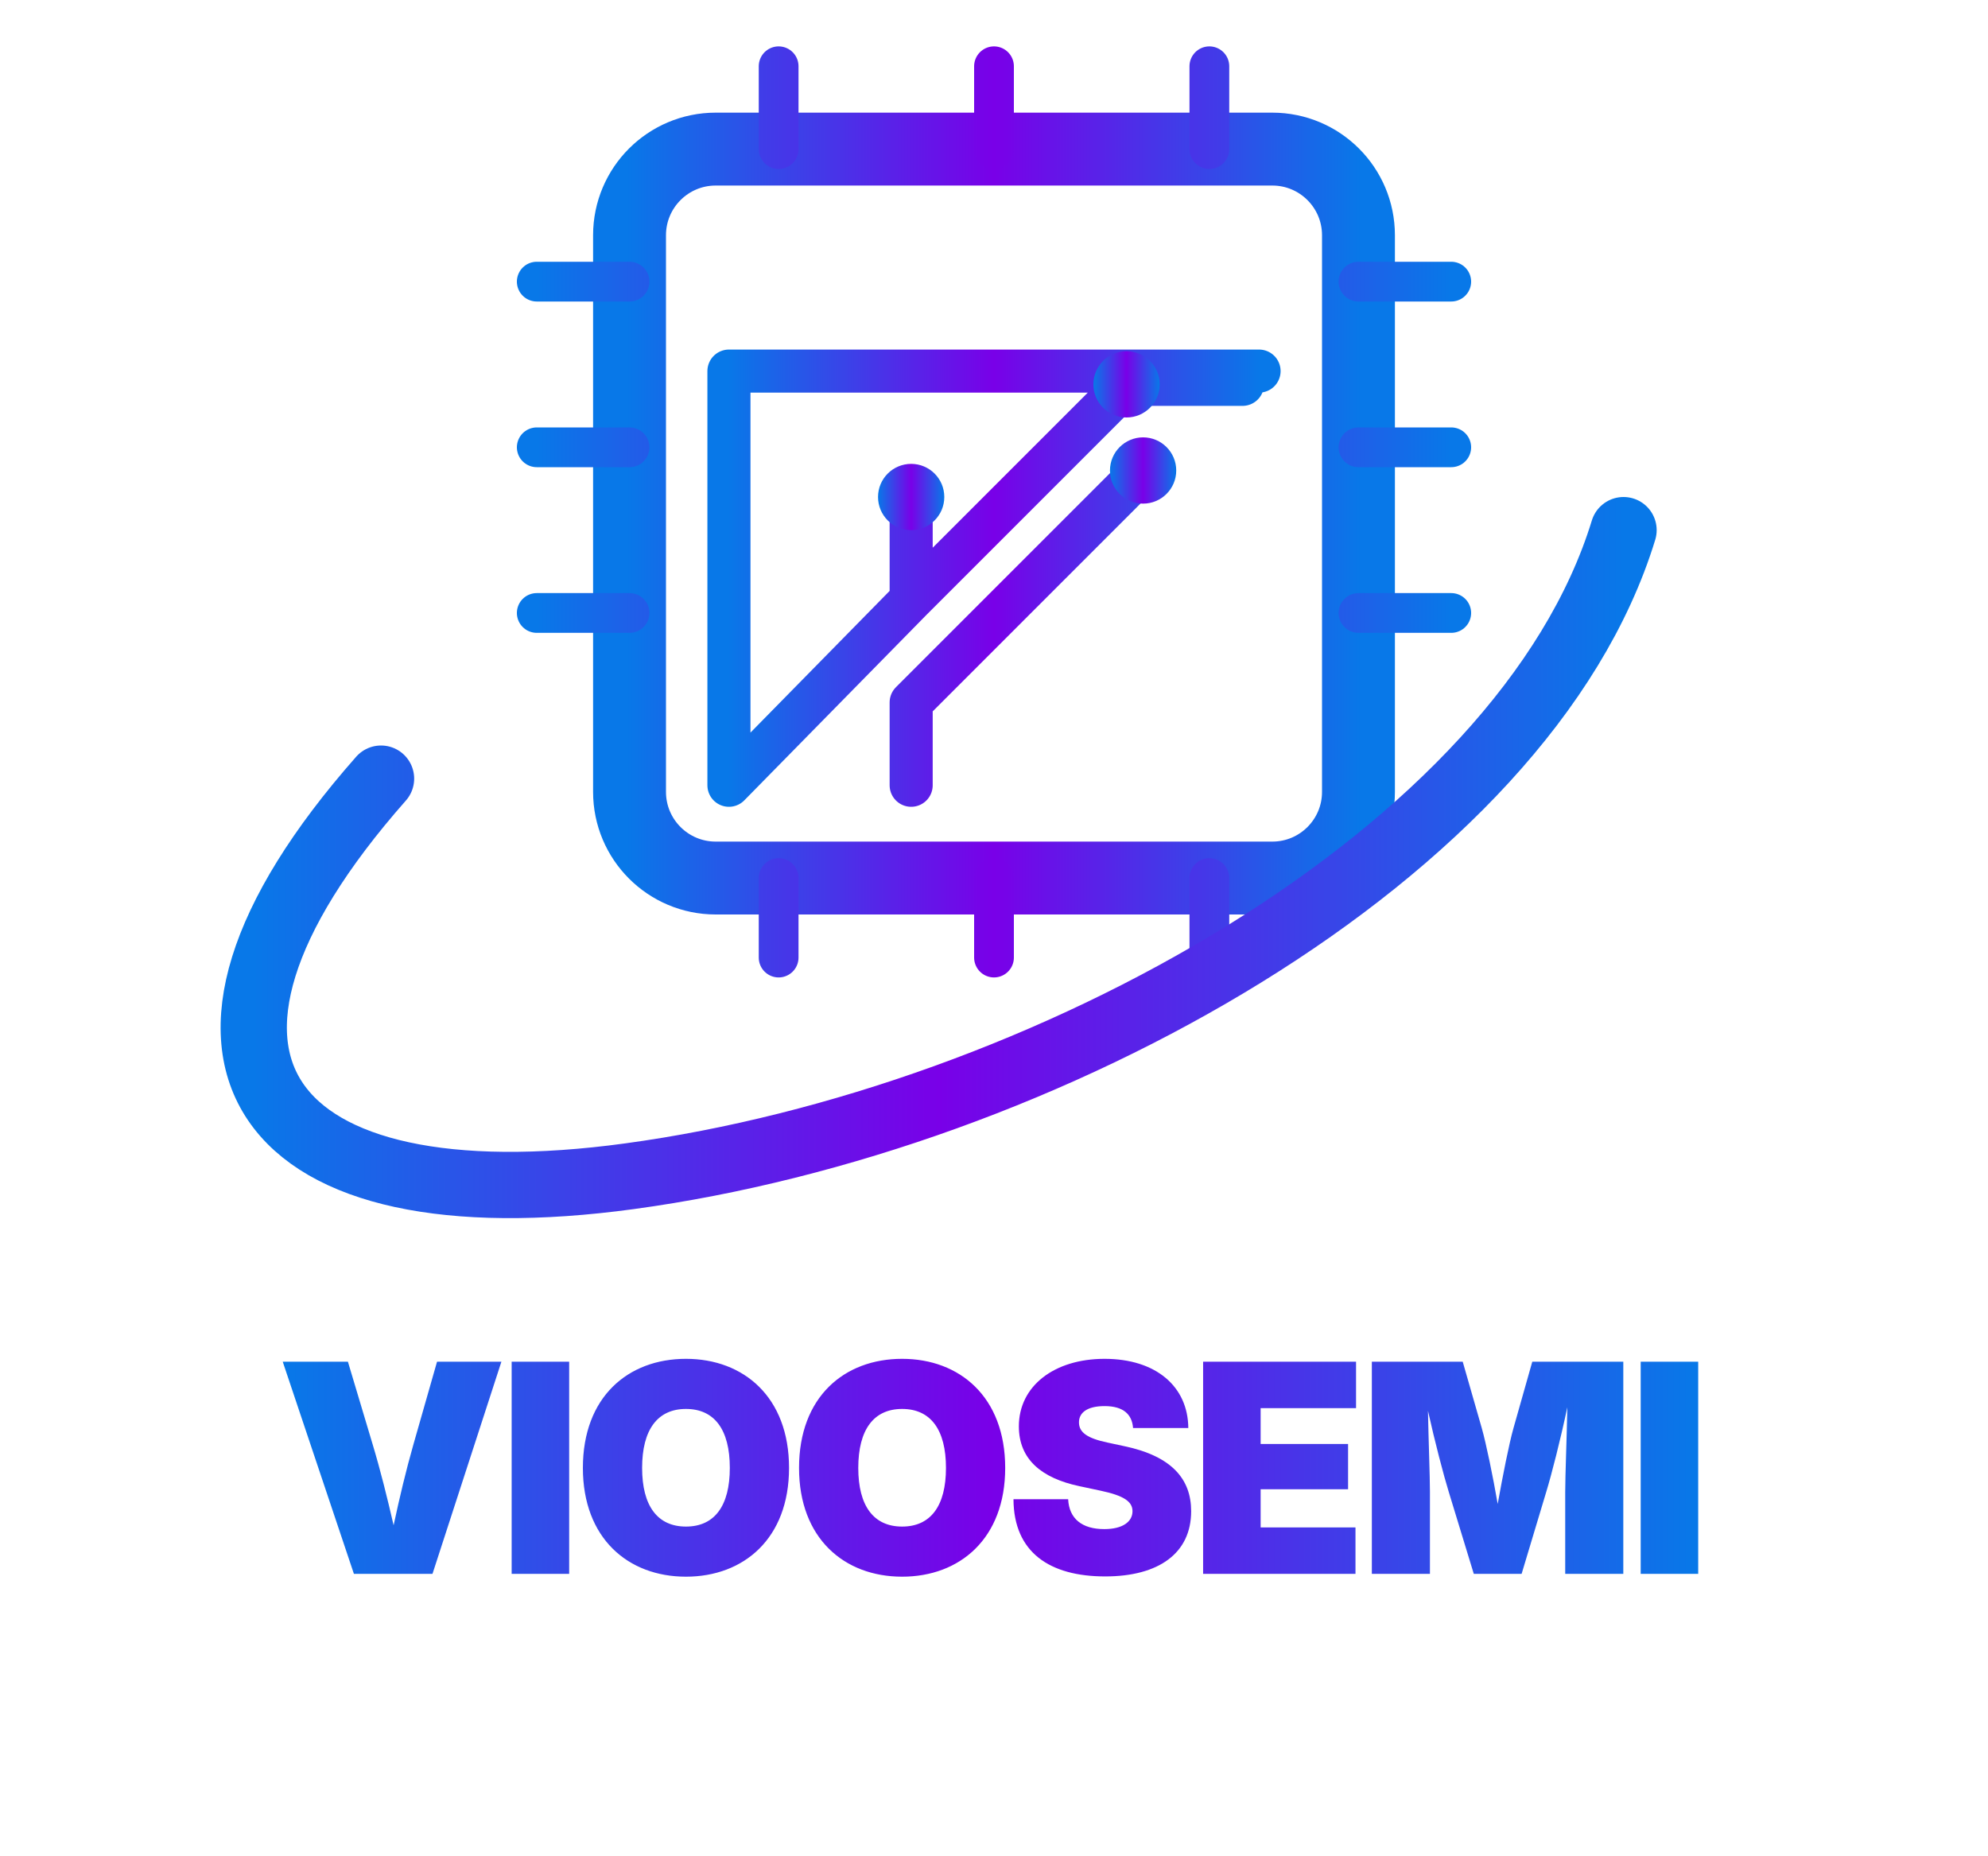
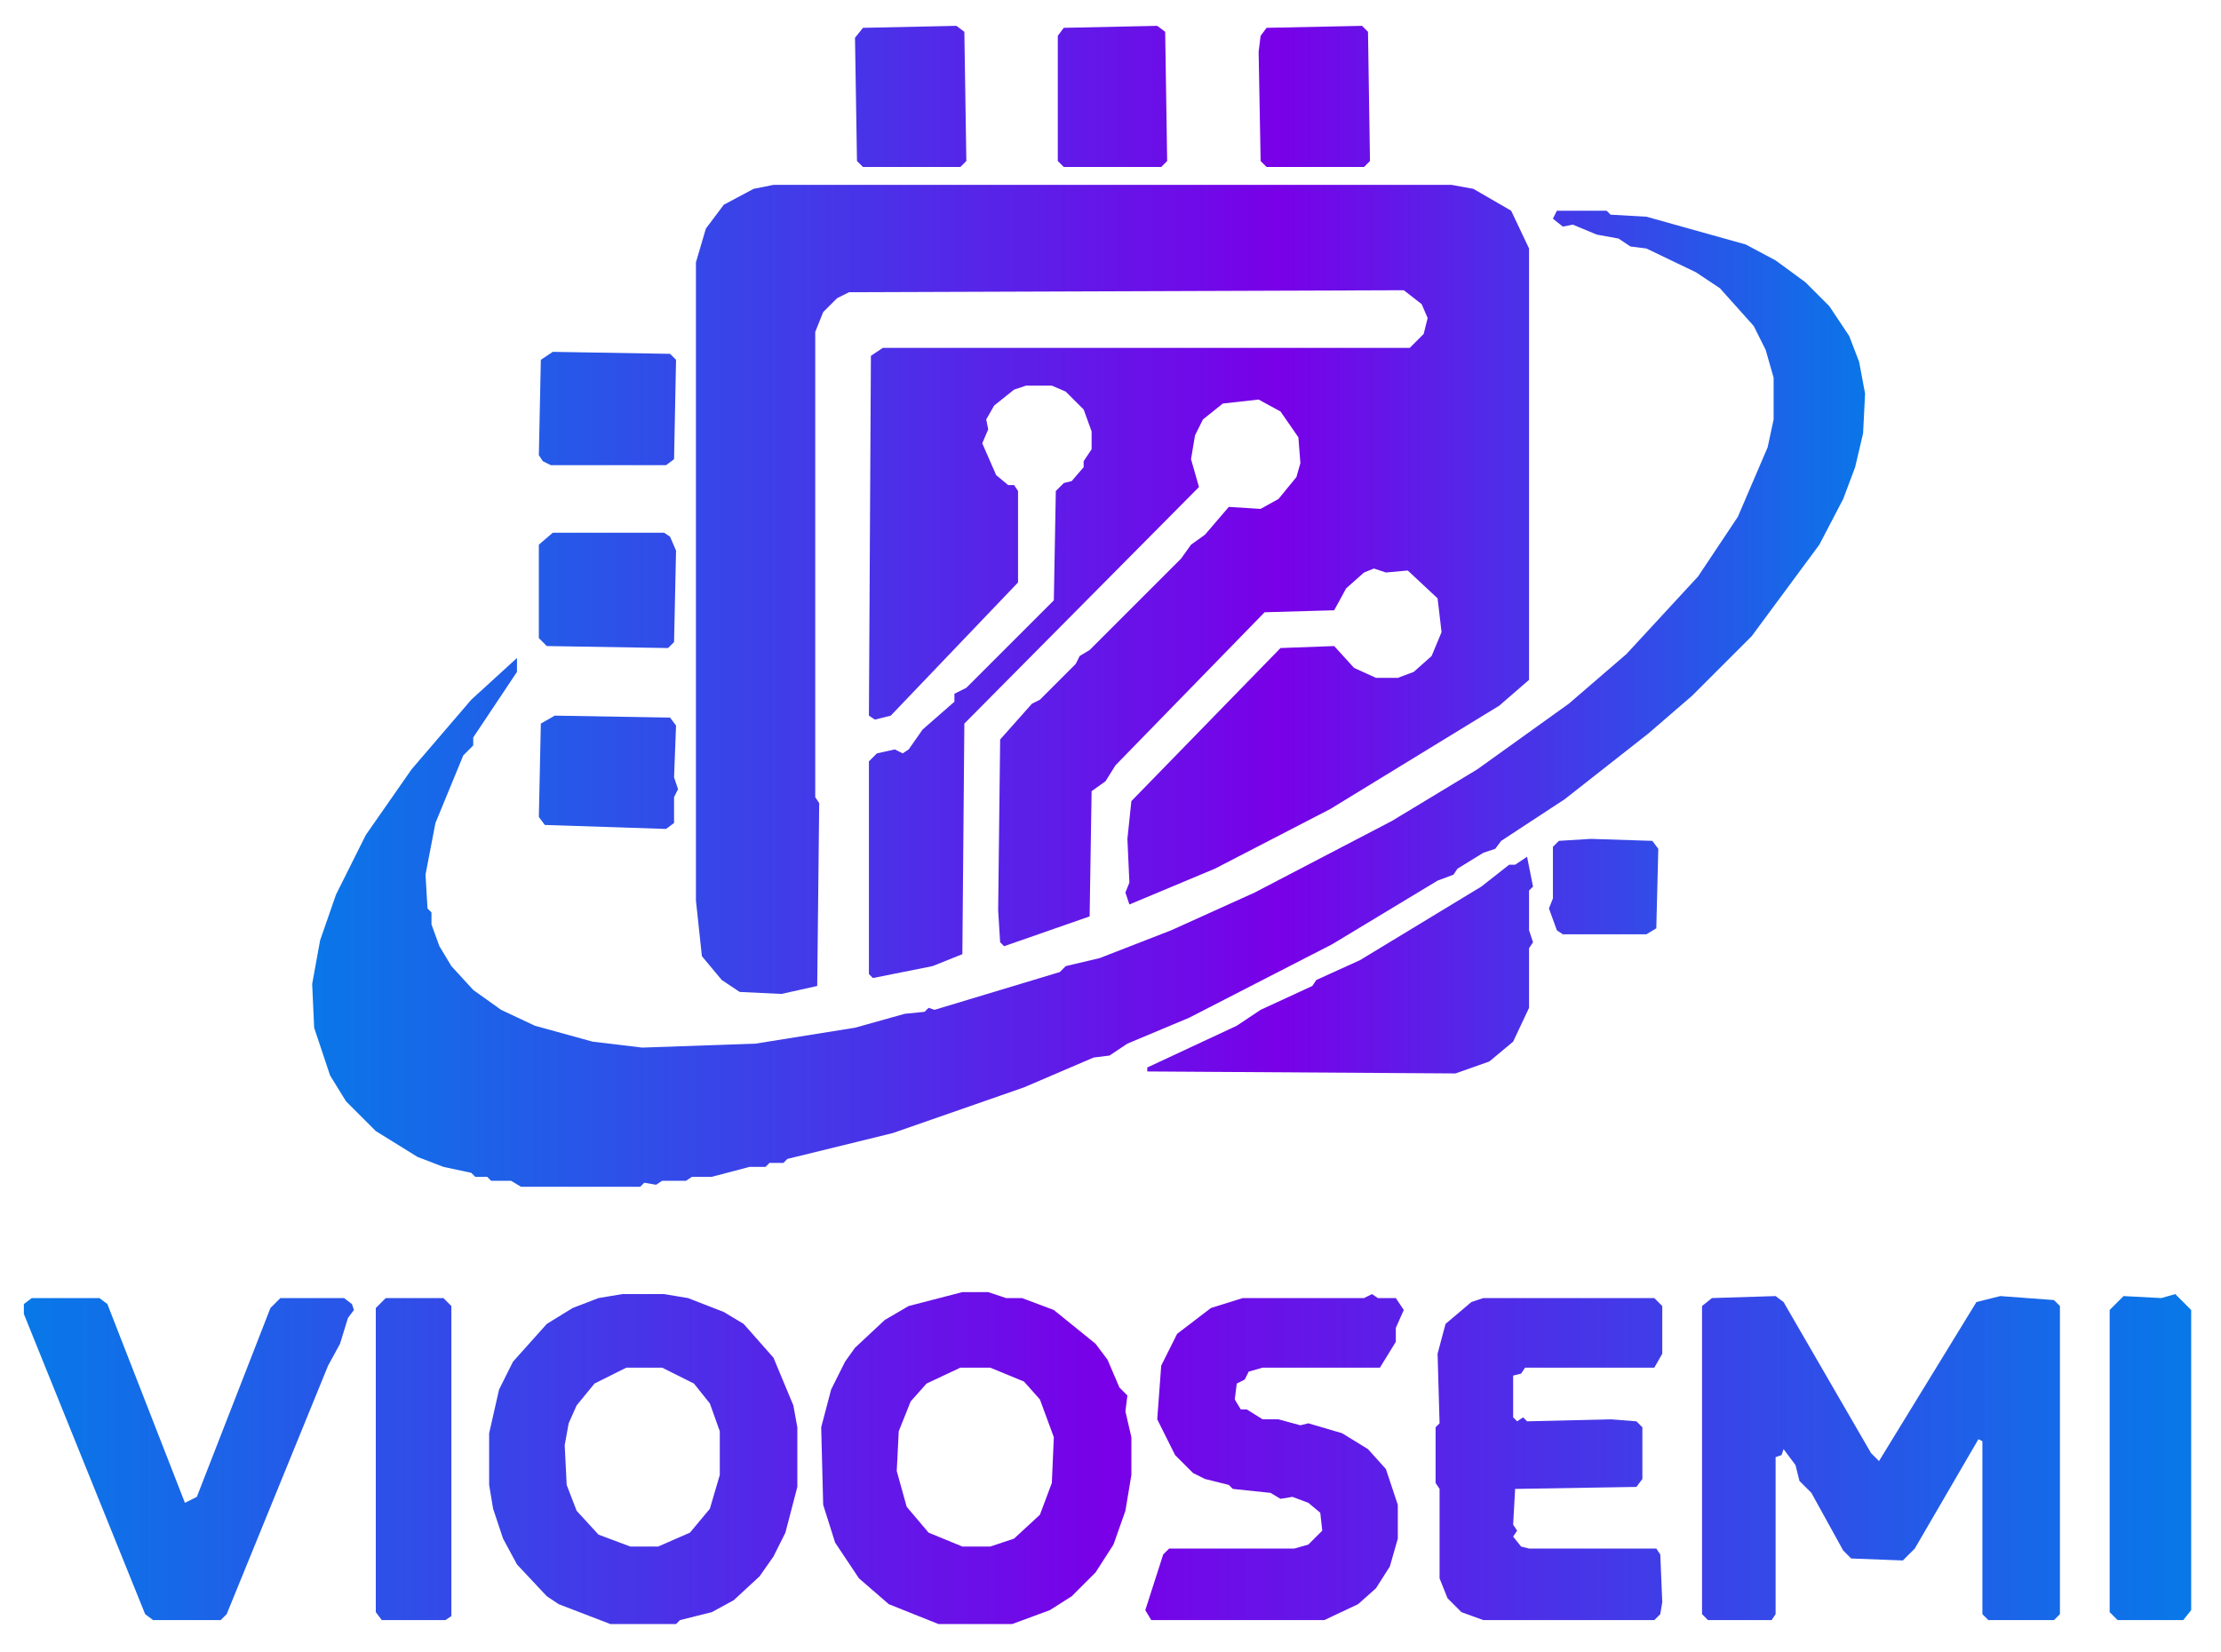
- <svg xmlns="http://www.w3.org/2000/svg" viewBox="0 0 600 560" role="img" aria-labelledby="title desc">
+ <svg xmlns="http://www.w3.org/2000/svg" viewBox="0 0 1117 831" role="img" aria-labelledby="title desc">
  <defs>
-     <linearGradient id="brand" x1="0" y1="0" x2="1" y2="0">
+     <linearGradient id="iconGradient" x1="0" y1="0" x2="1" y2="0" gradientUnits="objectBoundingBox">
+       <stop offset="0" stop-color="#0878E8" />
+       <stop offset=".62" stop-color="#7900E8" />
+       <stop offset="1" stop-color="#0878E8" />
+     </linearGradient>
+     <linearGradient id="wordGradient" x1="0" y1="0" x2="1" y2="0" gradientUnits="objectBoundingBox">
      <stop offset="0" stop-color="#0878E8" />
      <stop offset=".5" stop-color="#7900E8" />
      <stop offset="1" stop-color="#0878E8" />
    </linearGradient>
  </defs>
-   <g fill="none" stroke="url(#brand)" stroke-linecap="round" stroke-linejoin="round">
-     <rect x="190" y="45" width="220" height="220" rx="26" stroke-width="22" />
-     <path d="M220 112h160 M220 112v125 M220 237l55-56 M275 181v-28 M275 181l65-65 M340 116h35 M275 237v-25l70-70" stroke-width="13" />
-     <path d="M190 85h-28m28 50h-28m28 50h-28m248-100h28m-28 50h28m-28 50h28M235 45V20m65 25V20m65 25V20m-130 245v24m65-24v24m65-24v24" stroke-width="12" />
-     <circle cx="275" cy="150" r="10" fill="url(#brand)" stroke="none" />
-     <circle cx="340" cy="116" r="10" fill="url(#brand)" stroke="none" />
-     <circle cx="345" cy="142" r="10" fill="url(#brand)" stroke="none" />
-     <path d="M115 235C40 320 80 370 190 355c125-17 270-97 300-195" stroke-width="20" />
-   </g>
-   <text x="300" y="475" text-anchor="middle" font-family="Inter, Arial, sans-serif" font-size="88" font-weight="900" letter-spacing="-3" fill="url(#brand)">VIOOSEMI</text>
+   <path d="M 768 431 L 762 435 L 759 435 L 745 446 L 684 483 L 662 493 L 660 496 L 634 508 L 622 516 L 577 537 L 577 539 L 732 540 L 749 534 L 761 524 L 769 507 L 769 477 L 771 474 L 769 468 L 769 448 L 771 446 Z M 781 426 L 781 452 L 779 457 L 783 468 L 786 470 L 828 470 L 833 467 L 834 427 L 831 423 L 800 422 L 784 423 Z M 272 364 L 271 411 L 274 415 L 335 417 L 339 414 L 339 401 L 341 397 L 339 391 L 340 365 L 337 361 L 279 360 Z M 271 274 L 271 321 L 275 325 L 336 326 L 339 323 L 340 277 L 337 270 L 334 268 L 278 268 Z M 272 181 L 271 229 L 273 232 L 277 234 L 335 234 L 339 231 L 340 181 L 337 178 L 278 177 Z M 930 169 L 920 154 L 908 142 L 893 131 L 878 123 L 828 109 L 810 108 L 808 106 L 783 106 L 781 110 L 786 114 L 791 113 L 803 118 L 814 120 L 820 124 L 828 125 L 853 137 L 865 145 L 882 164 L 888 176 L 892 190 L 892 211 L 889 225 L 874 260 L 854 290 L 818 329 L 789 354 L 743 387 L 700 413 L 631 449 L 589 468 L 553 482 L 536 486 L 533 489 L 470 508 L 467 507 L 465 509 L 455 510 L 430 517 L 380 525 L 323 527 L 298 524 L 269 516 L 252 508 L 238 498 L 227 486 L 221 476 L 217 465 L 217 459 L 215 457 L 214 440 L 219 414 L 233 380 L 238 375 L 238 371 L 260 338 L 260 331 L 237 352 L 207 387 L 184 420 L 169 450 L 161 473 L 157 495 L 158 517 L 166 541 L 174 554 L 189 569 L 210 582 L 223 587 L 237 590 L 239 592 L 245 592 L 247 594 L 257 594 L 262 597 L 322 597 L 324 595 L 330 596 L 333 594 L 345 594 L 348 592 L 358 592 L 377 587 L 385 587 L 387 585 L 394 585 L 396 583 L 449 570 L 515 547 L 550 532 L 558 531 L 567 525 L 598 512 L 670 475 L 723 443 L 731 440 L 733 437 L 746 429 L 752 427 L 755 423 L 787 402 L 829 369 L 851 350 L 881 320 L 915 274 L 927 251 L 933 235 L 937 218 L 938 198 L 935 182 Z M 355 115 L 350 132 L 350 453 L 353 481 L 363 493 L 372 499 L 393 500 L 411 496 L 412 404 L 410 401 L 410 167 L 414 157 L 421 150 L 427 147 L 706 146 L 715 153 L 718 160 L 716 168 L 709 175 L 444 175 L 438 179 L 437 360 L 440 362 L 448 360 L 512 293 L 512 247 L 510 244 L 507 244 L 501 239 L 494 223 L 497 216 L 496 211 L 500 204 L 510 196 L 516 194 L 529 194 L 536 197 L 545 206 L 549 217 L 549 226 L 545 232 L 545 235 L 539 242 L 535 243 L 531 247 L 530 302 L 486 346 L 480 349 L 480 353 L 464 367 L 457 377 L 454 379 L 450 377 L 441 379 L 437 383 L 437 490 L 439 492 L 469 486 L 484 480 L 485 364 L 603 245 L 599 231 L 601 219 L 605 211 L 615 203 L 633 201 L 644 207 L 653 220 L 654 233 L 652 240 L 643 251 L 634 256 L 618 255 L 606 269 L 599 274 L 594 281 L 548 327 L 543 330 L 541 334 L 523 352 L 519 354 L 503 372 L 502 458 L 503 474 L 505 476 L 548 461 L 549 398 L 556 393 L 561 385 L 636 308 L 671 307 L 677 296 L 686 288 L 691 286 L 697 288 L 708 287 L 723 301 L 725 318 L 720 330 L 711 338 L 703 341 L 692 341 L 681 336 L 671 325 L 644 326 L 569 403 L 567 422 L 568 444 L 566 449 L 568 455 L 611 437 L 669 407 L 754 355 L 769 342 L 769 125 L 760 106 L 741 95 L 730 93 L 389 93 L 379 95 L 364 103 Z M 637 14 L 634 18 L 633 26 L 634 81 L 637 84 L 686 84 L 689 81 L 688 16 L 685 13 Z M 535 14 L 532 18 L 532 81 L 535 84 L 584 84 L 587 81 L 586 16 L 582 13 Z M 434 14 L 430 19 L 431 81 L 434 84 L 483 84 L 486 81 L 485 16 L 481 13 Z" fill="url(#iconGradient)" fill-rule="evenodd" />
+   <path d="M 740 655 L 727 666 L 723 681 L 724 716 L 722 718 L 722 746 L 724 749 L 724 794 L 728 804 L 735 811 L 746 815 L 832 815 L 835 812 L 836 806 L 835 782 L 833 779 L 769 779 L 765 778 L 761 773 L 763 770 L 761 767 L 762 749 L 823 748 L 826 744 L 826 718 L 823 715 L 810 714 L 768 715 L 766 713 L 763 715 L 761 713 L 761 692 L 765 691 L 767 688 L 832 688 L 836 681 L 836 657 L 832 653 L 746 653 Z M 194 653 L 189 658 L 189 811 L 192 815 L 224 815 L 227 813 L 227 657 L 223 653 Z M 16 653 L 12 656 L 12 661 L 73 812 L 77 815 L 111 815 L 114 812 L 165 687 L 171 676 L 175 663 L 178 659 L 177 656 L 173 653 L 141 653 L 136 658 L 99 753 L 93 756 L 54 656 L 50 653 Z M 856 657 L 856 812 L 859 815 L 891 815 L 893 812 L 893 733 L 896 732 L 897 729 L 903 737 L 905 745 L 911 751 L 927 780 L 931 784 L 957 785 L 963 779 L 995 724 L 997 725 L 997 812 L 1000 815 L 1033 815 L 1036 812 L 1036 657 L 1033 654 L 1006 652 L 994 655 L 945 735 L 941 731 L 897 655 L 893 652 L 861 653 Z M 1094 651 L 1087 653 L 1068 652 L 1061 659 L 1061 811 L 1065 815 L 1098 815 L 1102 810 L 1102 659 Z M 702 653 L 693 653 L 690 651 L 686 653 L 625 653 L 609 658 L 592 671 L 584 687 L 582 714 L 591 732 L 600 741 L 606 744 L 618 747 L 620 749 L 639 751 L 644 754 L 650 753 L 658 756 L 664 761 L 665 770 L 658 777 L 651 779 L 588 779 L 585 782 L 576 810 L 579 815 L 666 815 L 683 807 L 692 799 L 699 788 L 703 774 L 703 757 L 697 739 L 688 729 L 675 721 L 658 716 L 654 717 L 643 714 L 635 714 L 627 709 L 624 709 L 621 704 L 622 696 L 626 694 L 628 690 L 635 688 L 694 688 L 702 675 L 702 668 L 706 659 Z M 301 653 L 288 658 L 275 666 L 258 685 L 251 699 L 246 721 L 246 747 L 248 759 L 253 774 L 260 787 L 275 803 L 281 807 L 307 817 L 340 817 L 342 815 L 358 811 L 369 805 L 382 793 L 389 783 L 395 771 L 401 748 L 401 718 L 399 707 L 389 683 L 374 666 L 364 660 L 346 653 L 334 651 L 313 651 Z M 315 688 L 333 688 L 349 696 L 357 706 L 362 720 L 362 742 L 357 759 L 347 771 L 331 778 L 317 778 L 301 772 L 290 760 L 285 747 L 284 727 L 286 716 L 290 707 L 299 696 Z M 484 650 L 457 657 L 445 664 L 430 678 L 425 685 L 418 699 L 413 718 L 414 757 L 420 776 L 432 794 L 447 807 L 472 817 L 509 817 L 528 810 L 539 803 L 551 791 L 560 777 L 566 760 L 569 742 L 569 723 L 566 710 L 567 702 L 563 698 L 557 684 L 551 676 L 530 659 L 514 653 L 506 653 L 497 650 Z M 483 688 L 498 688 L 515 695 L 523 704 L 530 723 L 529 746 L 523 762 L 510 774 L 498 778 L 484 778 L 467 771 L 456 758 L 451 740 L 452 720 L 458 705 L 466 696 Z" fill="url(#wordGradient)" fill-rule="evenodd" />
</svg>
